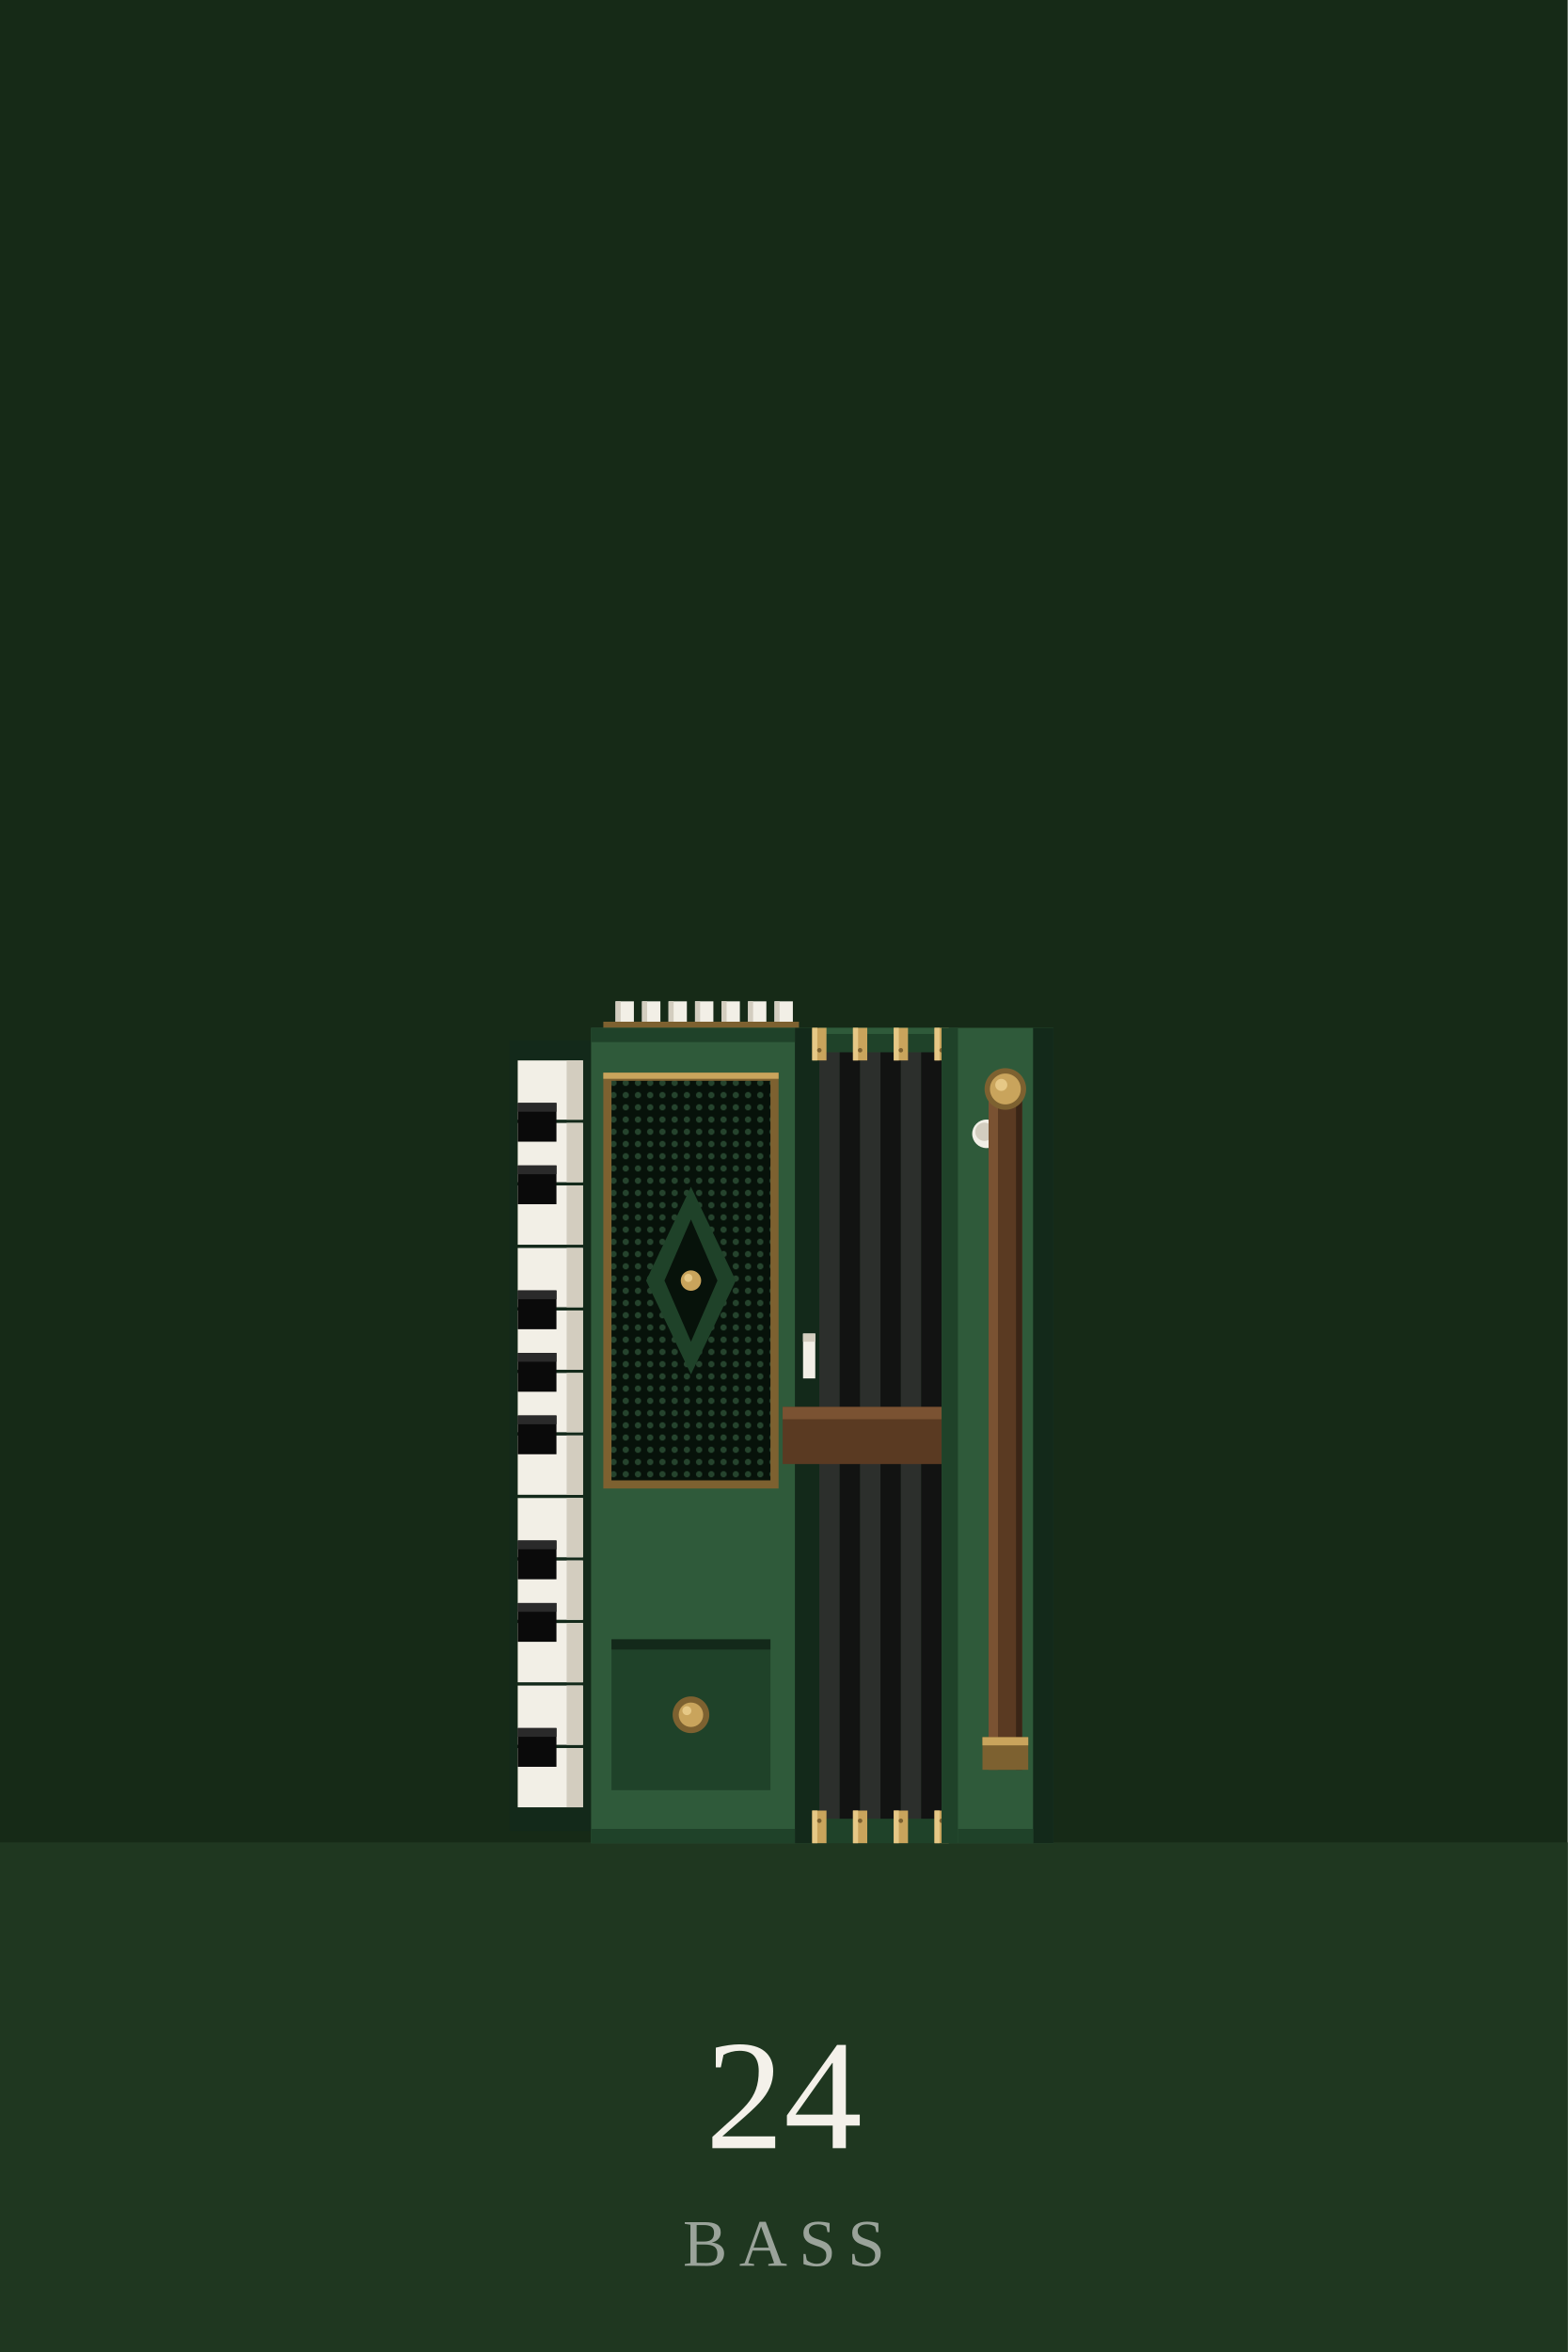
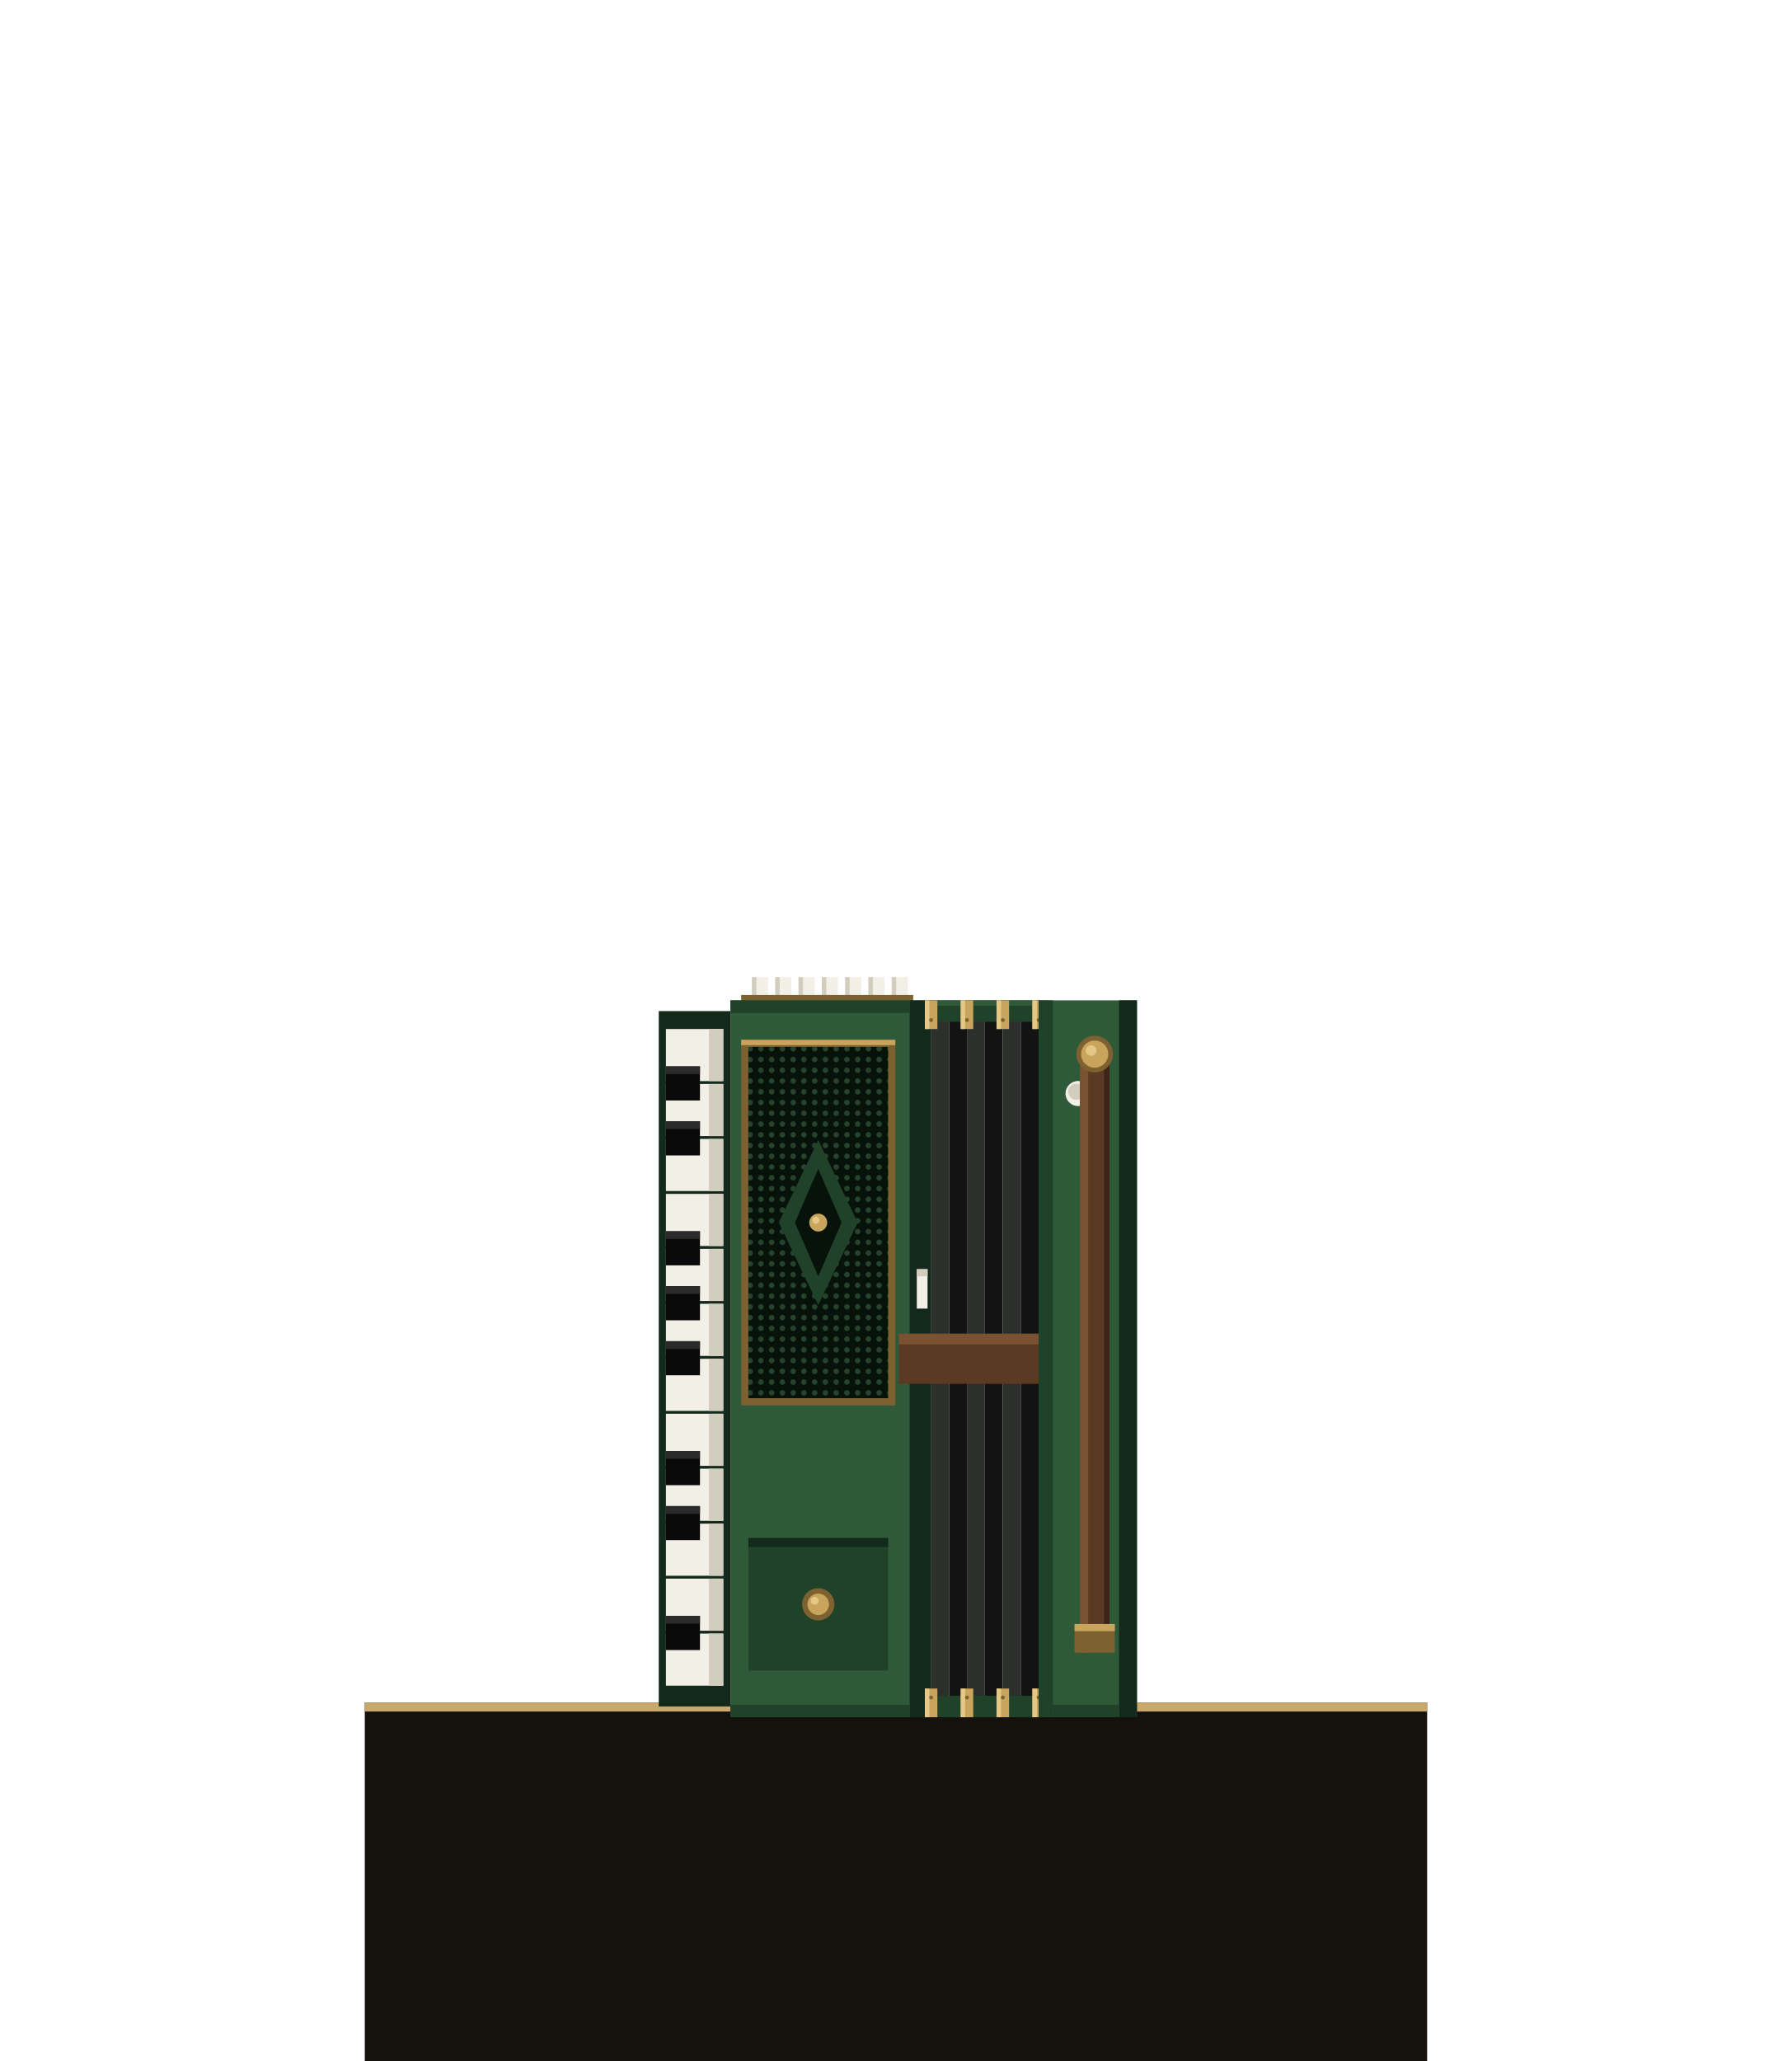
- <svg xmlns="http://www.w3.org/2000/svg" viewBox="0 0 400 600" width="400" height="600" role="img">
-   <rect x="0" y="0" width="400" height="600" fill="#162a17" />
-   <rect x="0" y="470" width="400" height="130" fill="#1f3720" />
-   <g transform="translate(130.02 262.2) scale(0.52)">
+ <svg xmlns="http://www.w3.org/2000/svg" viewBox="0 140 400 460" width="400" height="460" role="img">
+   <rect x="81.43" y="520" width="237.14" height="80" fill="#15120e" />
+   <rect x="81.43" y="520" width="237.14" height="2" fill="#c8a96a" />
+   <g transform="translate(147.05 363.27) scale(0.4)">
    <defs>
-       <pattern id="a9h" width="6" height="6" patternUnits="userSpaceOnUse">
+       <pattern id="a6h" width="6" height="6" patternUnits="userSpaceOnUse">
        <rect width="6" height="6" fill="#07120a" />
        <circle cx="3" cy="3" r="1.55" fill="#25432d" />
      </pattern>
    </defs>
    <rect x="52" y="-13" width="9" height="13" fill="#f2efe6" />
    <rect x="52" y="-13" width="2.5" height="13" fill="#d3cdbf" />
    <rect x="65" y="-13" width="9" height="13" fill="#f2efe6" />
    <rect x="65" y="-13" width="2.5" height="13" fill="#d3cdbf" />
    <rect x="78" y="-13" width="9" height="13" fill="#f2efe6" />
    <rect x="78" y="-13" width="2.5" height="13" fill="#d3cdbf" />
    <rect x="91" y="-13" width="9" height="13" fill="#f2efe6" />
    <rect x="91" y="-13" width="2.5" height="13" fill="#d3cdbf" />
    <rect x="104" y="-13" width="9" height="13" fill="#f2efe6" />
    <rect x="104" y="-13" width="2.5" height="13" fill="#d3cdbf" />
    <rect x="117" y="-13" width="9" height="13" fill="#f2efe6" />
    <rect x="117" y="-13" width="2.5" height="13" fill="#d3cdbf" />
    <rect x="130" y="-13" width="9" height="13" fill="#f2efe6" />
    <rect x="130" y="-13" width="2.5" height="13" fill="#d3cdbf" />
    <rect x="46" y="-3" width="96" height="4" fill="#7d6130" />
    <rect x="0" y="6" width="40" height="388" fill="#13291a" />
    <rect x="4" y="16" width="32" height="29.07" fill="#f2efe6" />
    <rect x="28" y="16" width="8" height="29.07" fill="#d3cdbf" />
    <rect x="4" y="46.67" width="32" height="29.07" fill="#f2efe6" />
    <rect x="28" y="46.67" width="8" height="29.07" fill="#d3cdbf" />
    <rect x="4" y="77.33" width="32" height="29.07" fill="#f2efe6" />
    <rect x="28" y="77.33" width="8" height="29.07" fill="#d3cdbf" />
    <rect x="4" y="108" width="32" height="29.07" fill="#f2efe6" />
    <rect x="28" y="108" width="8" height="29.07" fill="#d3cdbf" />
    <rect x="4" y="138.67" width="32" height="29.07" fill="#f2efe6" />
    <rect x="28" y="138.67" width="8" height="29.07" fill="#d3cdbf" />
    <rect x="4" y="169.33" width="32" height="29.07" fill="#f2efe6" />
    <rect x="28" y="169.33" width="8" height="29.07" fill="#d3cdbf" />
    <rect x="4" y="200" width="32" height="29.07" fill="#f2efe6" />
    <rect x="28" y="200" width="8" height="29.07" fill="#d3cdbf" />
    <rect x="4" y="230.67" width="32" height="29.07" fill="#f2efe6" />
    <rect x="28" y="230.67" width="8" height="29.07" fill="#d3cdbf" />
    <rect x="4" y="261.33" width="32" height="29.07" fill="#f2efe6" />
    <rect x="28" y="261.33" width="8" height="29.07" fill="#d3cdbf" />
    <rect x="4" y="292" width="32" height="29.07" fill="#f2efe6" />
    <rect x="28" y="292" width="8" height="29.07" fill="#d3cdbf" />
    <rect x="4" y="322.67" width="32" height="29.07" fill="#f2efe6" />
    <rect x="28" y="322.67" width="8" height="29.07" fill="#d3cdbf" />
    <rect x="4" y="353.33" width="32" height="29.07" fill="#f2efe6" />
    <rect x="28" y="353.33" width="8" height="29.07" fill="#d3cdbf" />
    <rect x="4" y="36.85" width="19" height="19.01" fill="#0a0a0a" />
    <rect x="4" y="36.85" width="19" height="4.29" fill="#2a2a2a" />
    <rect x="4" y="67.52" width="19" height="19.01" fill="#0a0a0a" />
    <rect x="4" y="67.52" width="19" height="4.29" fill="#2a2a2a" />
    <rect x="4" y="128.85" width="19" height="19.01" fill="#0a0a0a" />
    <rect x="4" y="128.85" width="19" height="4.29" fill="#2a2a2a" />
    <rect x="4" y="159.52" width="19" height="19.01" fill="#0a0a0a" />
    <rect x="4" y="159.52" width="19" height="4.29" fill="#2a2a2a" />
    <rect x="4" y="190.19" width="19" height="19.01" fill="#0a0a0a" />
    <rect x="4" y="190.19" width="19" height="4.29" fill="#2a2a2a" />
    <rect x="4" y="251.52" width="19" height="19.01" fill="#0a0a0a" />
    <rect x="4" y="251.52" width="19" height="4.29" fill="#2a2a2a" />
    <rect x="4" y="282.19" width="19" height="19.01" fill="#0a0a0a" />
    <rect x="4" y="282.19" width="19" height="4.29" fill="#2a2a2a" />
    <rect x="4" y="343.52" width="19" height="19.01" fill="#0a0a0a" />
    <rect x="4" y="343.52" width="19" height="4.29" fill="#2a2a2a" />
    <rect x="40" y="0" width="112" height="400" fill="#2f5a3a" />
    <rect x="140" y="0" width="12" height="400" fill="#13291a" />
    <rect x="40" y="0" width="100" height="7" fill="#1f4229" />
    <rect x="40" y="393" width="100" height="7" fill="#1f4229" />
    <rect x="46" y="22" width="86" height="204" fill="#7d6130" />
    <rect x="46" y="22" width="86" height="3" fill="#c9a45c" />
-     <rect x="50" y="26" width="78" height="196" fill="url(#a9h)" />
+     <rect x="50" y="26" width="78" height="196" fill="url(#a6h)" />
    <path d="M89 78 L111 124 L89 170 L67 124 Z" fill="#1f4229" />
    <path d="M89 94 L102 124 L89 154 L76 124 Z" fill="#07120a" />
    <circle cx="89" cy="124" r="5" fill="#c9a45c" />
    <circle cx="87.7" cy="122.7" r="2" fill="#e6c886" />
    <rect x="50" y="300" width="78" height="74" fill="#1f4229" />
    <rect x="50" y="300" width="78" height="5" fill="#13291a" />
    <circle cx="89" cy="337" r="9" fill="#7d6130" />
    <circle cx="89" cy="337" r="6" fill="#c9a45c" />
    <circle cx="87" cy="335" r="2.2" fill="#e6c886" />
    <rect x="144" y="150" width="6" height="22" fill="#f2efe6" />
    <rect x="144" y="150" width="6" height="4" fill="#d3cdbf" />
    <rect x="152" y="10" width="10" height="380" fill="#2c2f2c" />
    <rect x="162" y="10" width="10" height="380" fill="#121312" />
    <rect x="172" y="10" width="10" height="380" fill="#2c2f2c" />
    <rect x="182" y="10" width="10" height="380" fill="#121312" />
    <rect x="192" y="10" width="10" height="380" fill="#2c2f2c" />
    <rect x="202" y="10" width="10" height="380" fill="#121312" />
    <rect x="152" y="0" width="60" height="12" fill="#1f4229" />
    <rect x="152" y="388" width="60" height="12" fill="#1f4229" />
    <rect x="152" y="0" width="60" height="3" fill="#2f5a3a" />
    <rect x="148.5" y="0" width="7" height="16" fill="#c9a45c" />
    <rect x="148.5" y="0" width="2.5" height="16" fill="#e6c886" />
    <rect x="148.5" y="384" width="7" height="16" fill="#c9a45c" />
    <rect x="148.5" y="384" width="2.5" height="16" fill="#e6c886" />
    <circle cx="152" cy="11" r="1.1" fill="#7d6130" />
    <circle cx="152" cy="389" r="1.1" fill="#7d6130" />
    <rect x="168.5" y="0" width="7" height="16" fill="#c9a45c" />
    <rect x="168.5" y="0" width="2.5" height="16" fill="#e6c886" />
    <rect x="168.5" y="384" width="7" height="16" fill="#c9a45c" />
    <rect x="168.5" y="384" width="2.5" height="16" fill="#e6c886" />
    <circle cx="172" cy="11" r="1.1" fill="#7d6130" />
    <circle cx="172" cy="389" r="1.1" fill="#7d6130" />
    <rect x="188.5" y="0" width="7" height="16" fill="#c9a45c" />
    <rect x="188.5" y="0" width="2.5" height="16" fill="#e6c886" />
    <rect x="188.5" y="384" width="7" height="16" fill="#c9a45c" />
    <rect x="188.5" y="384" width="2.5" height="16" fill="#e6c886" />
    <circle cx="192" cy="11" r="1.1" fill="#7d6130" />
    <circle cx="192" cy="389" r="1.1" fill="#7d6130" />
    <rect x="208.5" y="0" width="7" height="16" fill="#c9a45c" />
    <rect x="208.5" y="0" width="2.5" height="16" fill="#e6c886" />
    <rect x="208.5" y="384" width="7" height="16" fill="#c9a45c" />
    <rect x="208.5" y="384" width="2.5" height="16" fill="#e6c886" />
    <circle cx="212" cy="11" r="1.1" fill="#7d6130" />
    <circle cx="212" cy="389" r="1.1" fill="#7d6130" />
    <rect x="134" y="186" width="106" height="28" fill="#5a3a22" />
    <rect x="134" y="186" width="106" height="6" fill="#7a5232" />
    <circle cx="222" cy="200" r="7" fill="#c9a45c" />
    <circle cx="220" cy="198" r="2.5" fill="#e6c886" />
    <rect x="212" y="0" width="54.86" height="400" fill="#2f5a3a" />
    <rect x="212" y="0" width="8" height="400" fill="#1f4229" />
    <rect x="256.86" y="0" width="10" height="400" fill="#13291a" />
    <rect x="220" y="393" width="36.86" height="7" fill="#1f4229" />
    <circle cx="234" cy="52" r="7" fill="#f2efe6" />
    <circle cx="233" cy="51" r="4.5" fill="#d3cdbf" />
    <rect x="235.04" y="34" width="16.46" height="330" fill="#5a3a22" />
    <rect x="235.04" y="34" width="4.61" height="330" fill="#7a5232" />
    <rect x="248.5" y="34" width="3" height="330" fill="#3a2516" />
    <circle cx="243.27" cy="30" r="10.2" fill="#7d6130" />
    <circle cx="243.27" cy="30" r="7.57" fill="#c9a45c" />
    <circle cx="241.27" cy="28" r="2.96" fill="#e6c886" />
    <rect x="232.04" y="348" width="22.46" height="16" fill="#7d6130" />
    <rect x="232.04" y="348" width="22.46" height="4" fill="#c9a45c" />
  </g>
-   <text x="200" y="548" text-anchor="middle" font-family="Georgia, 'Times New Roman', serif" font-size="40" fill="#f4f1ea">24</text>
-   <text x="200" y="578" text-anchor="middle" font-family="Georgia, 'Times New Roman', serif" font-size="17" letter-spacing="3" fill="#9aa39a">BASS</text>
</svg>
